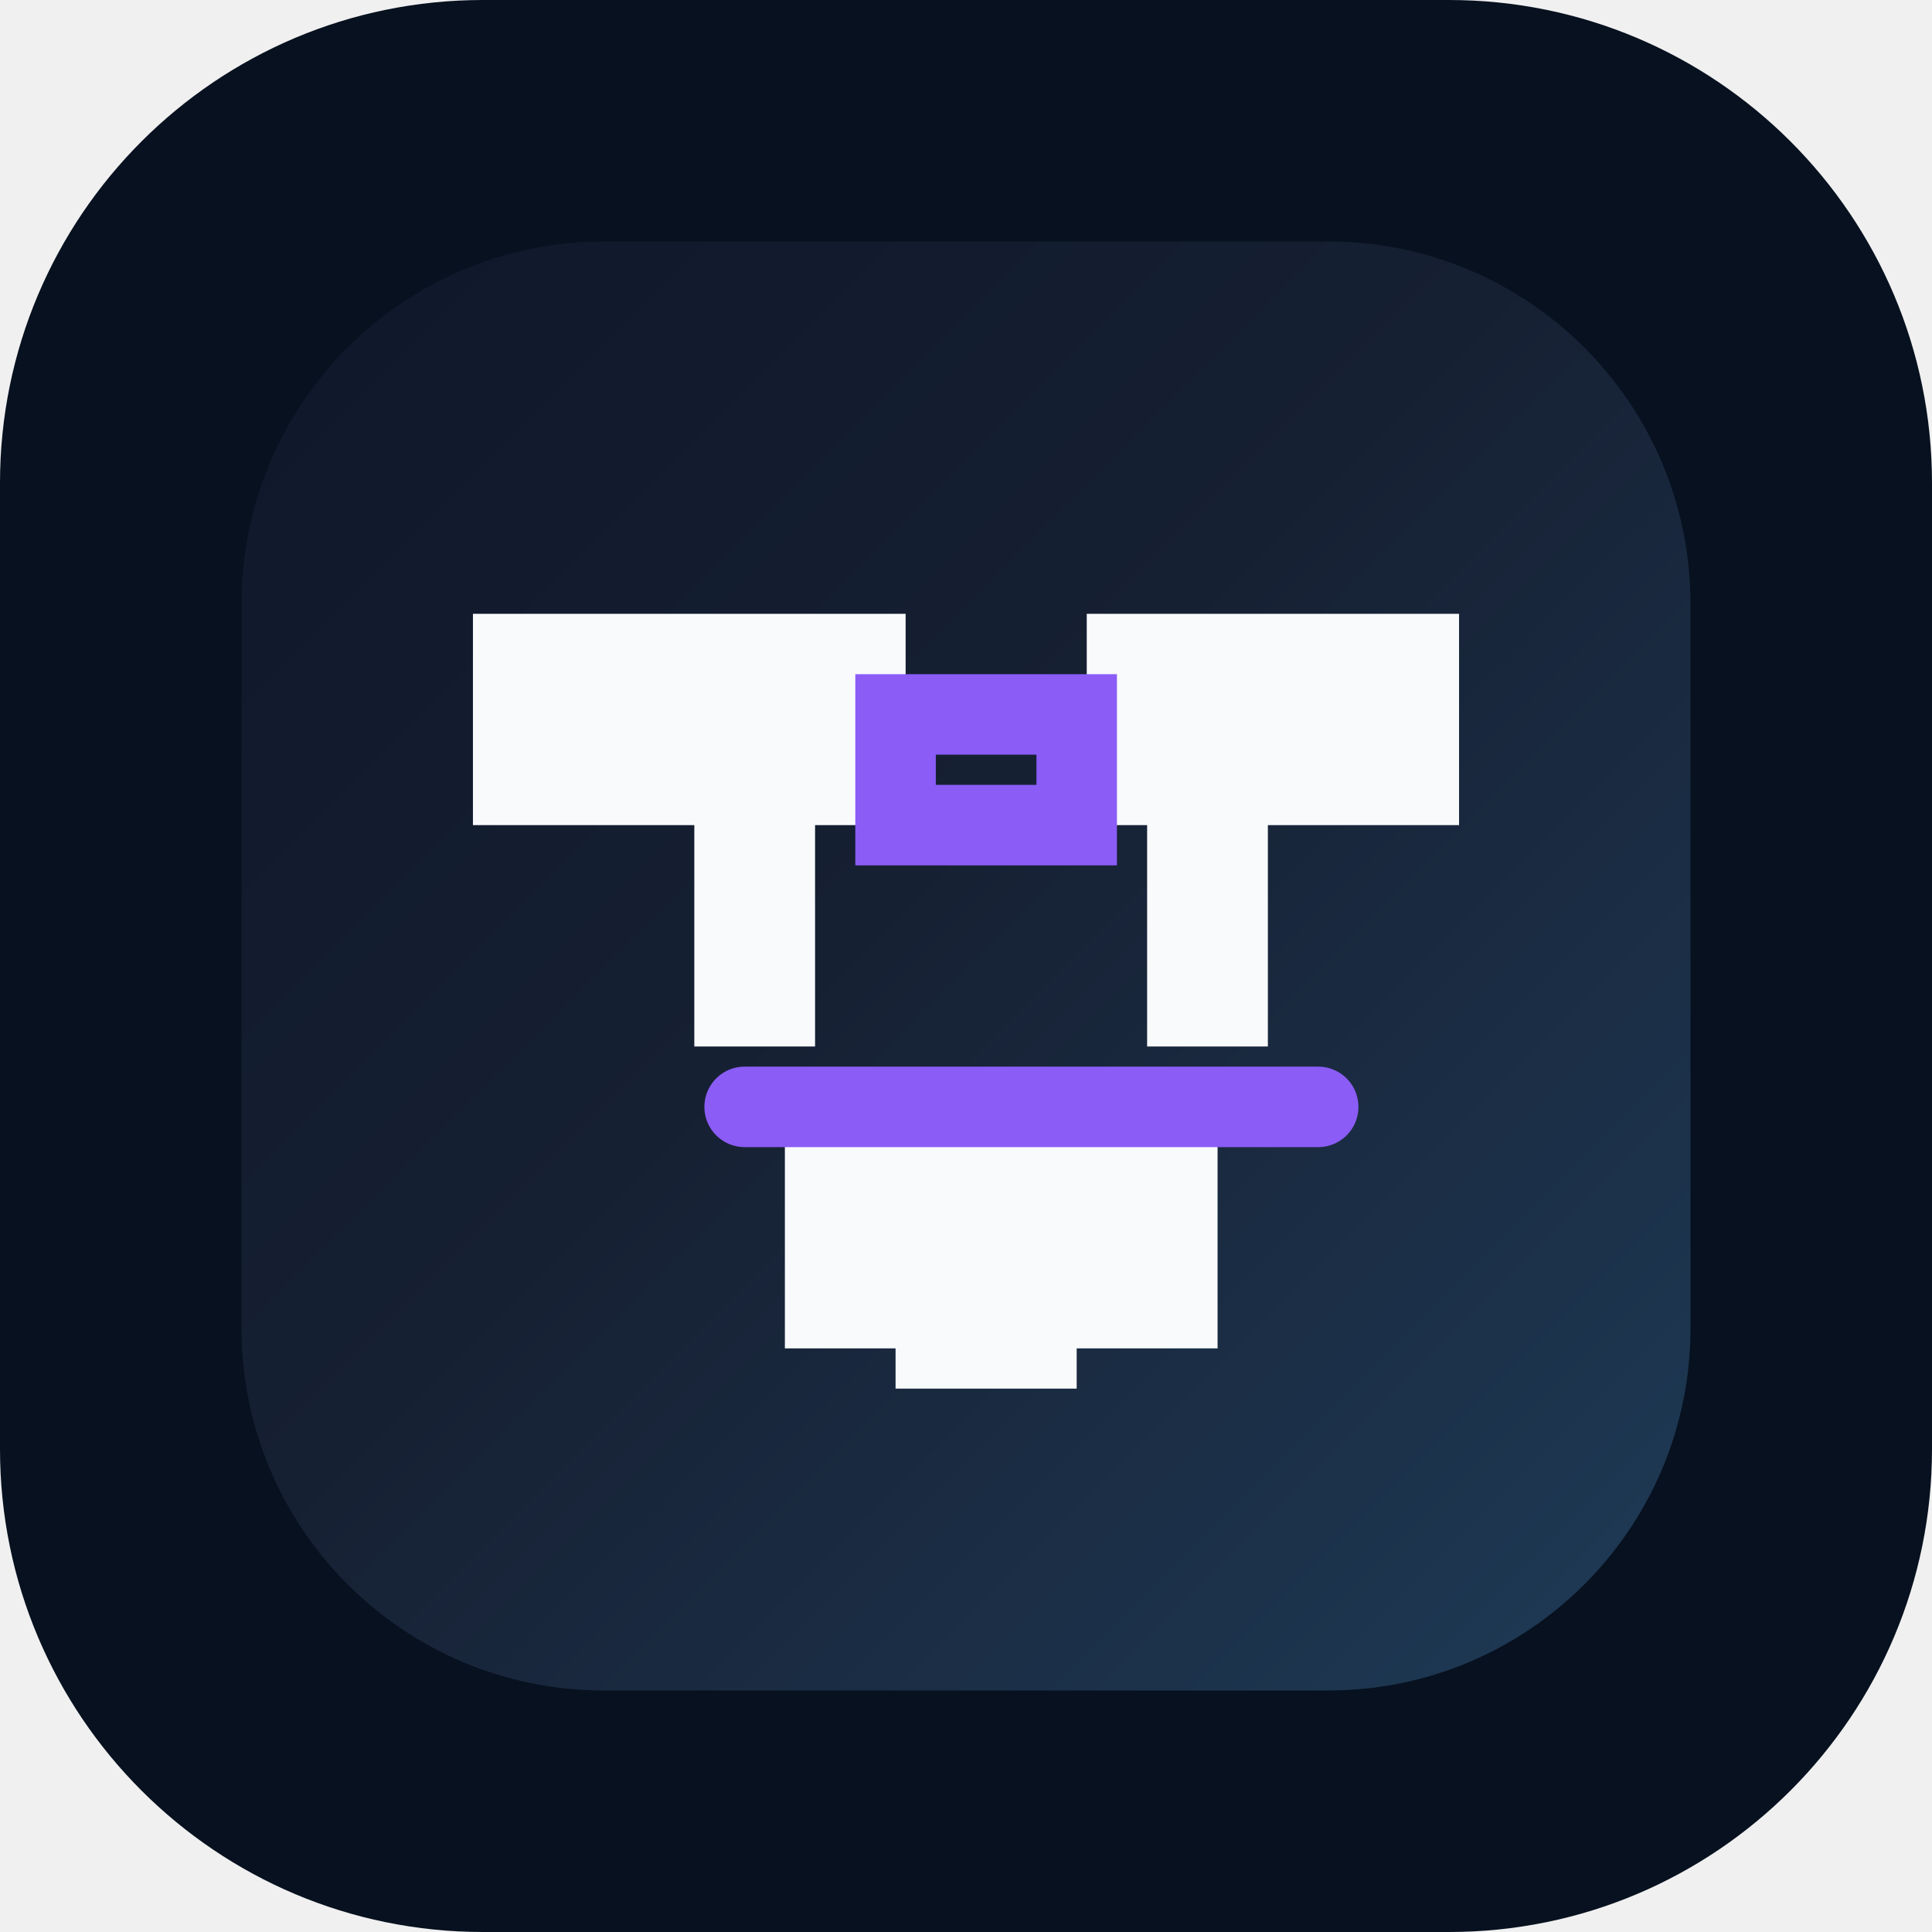
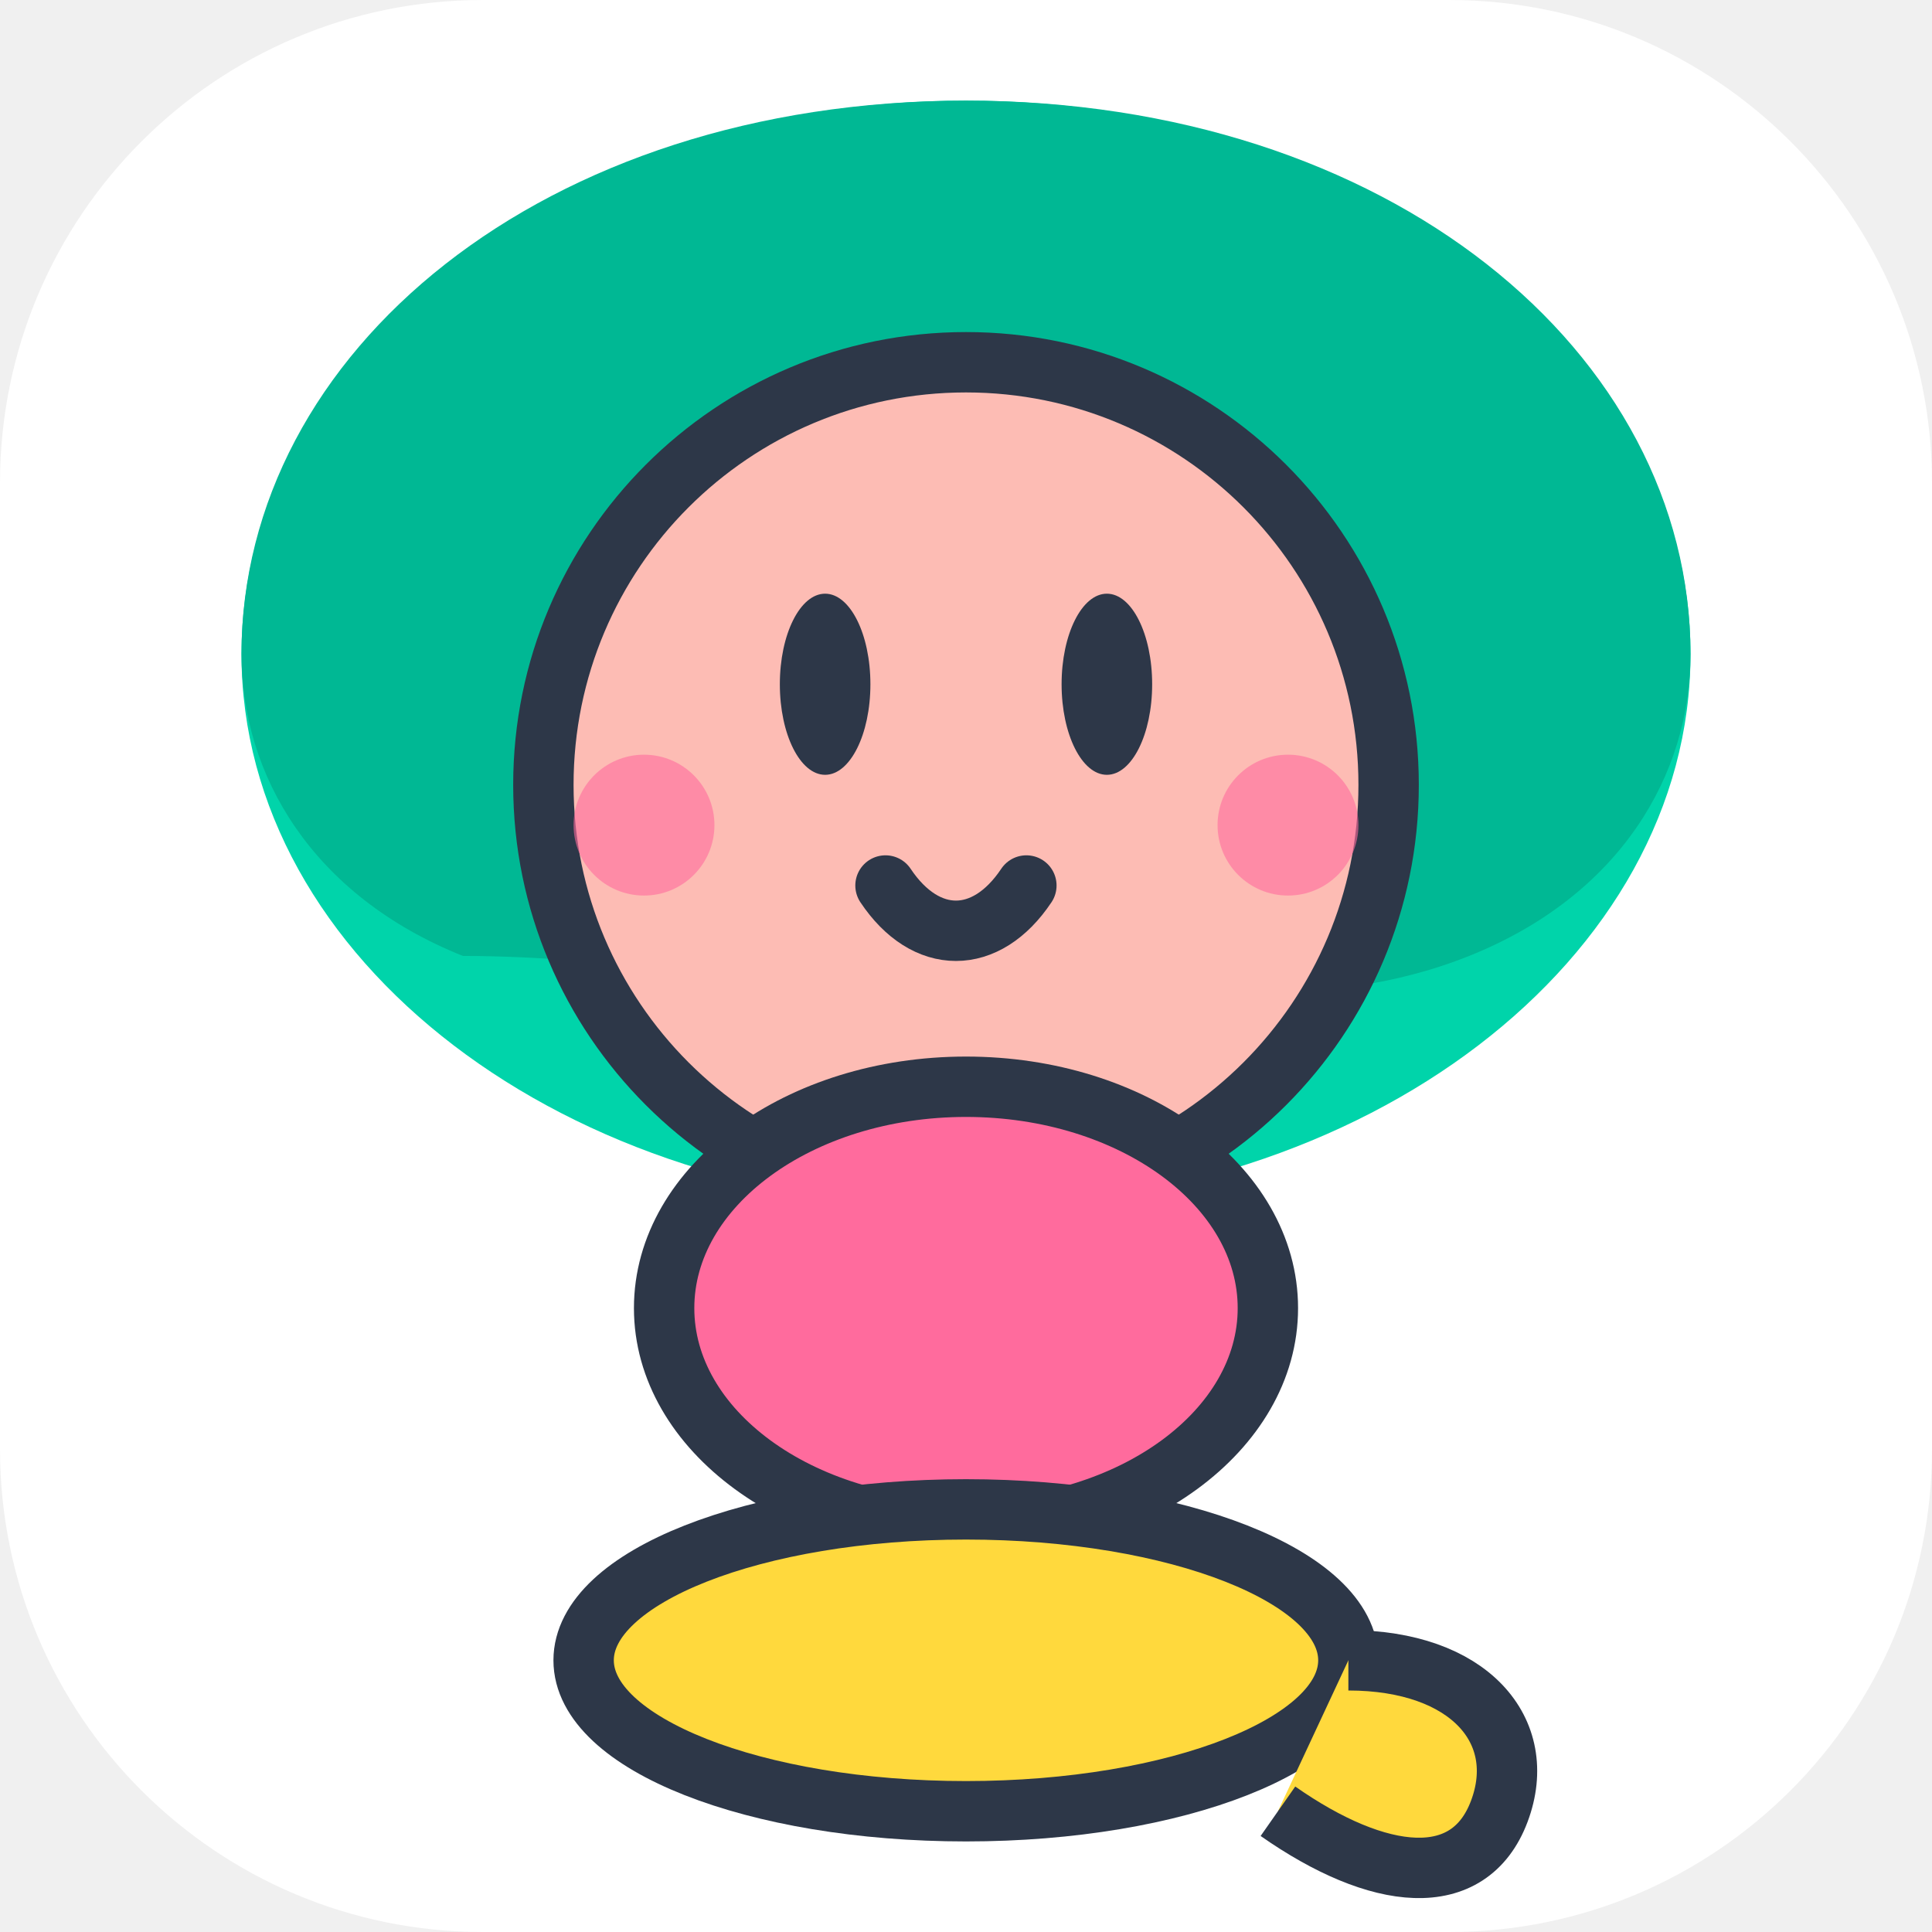
<svg xmlns="http://www.w3.org/2000/svg" viewBox="0 0 192 192" fill="none">
-   <rect width="192" height="192" rx="48" fill="#07111F" />
-   <rect x="24" y="24" width="144" height="144" rx="36" fill="url(#a)" />
-   <path d="M47 61h43v21H47V61Zm61 0h37v21h-37V61Zm-30 52h43v21H78v-21ZM69 80h12v24H69V80Zm45 0h12v24h-12V80Zm-25 47h18v11H89v-11Z" fill="#F8FAFC" />
-   <path d="M89 71h18v11H89V71Zm-15 39h57" stroke="#8B5CF6" stroke-linecap="round" stroke-width="8" />
-   <defs>
-     <linearGradient id="a" x1="24" x2="168" y1="24" y2="168" gradientUnits="userSpaceOnUse">
-       <stop stop-color="#0F172A" />
-       <stop offset=".45" stop-color="#162033" />
-       <stop offset="1" stop-color="#1F3B57" />
-     </linearGradient>
-   </defs>
+   <rect width="192" height="192" rx="48" fill="#FFFFFF" />
+   <ellipse cx="96" cy="65" rx="72" ry="55" fill="#00D4AA" />
+   <path d="M24 65c0-30 30-55 72-55s72 25 72 55c0 12-7 24-22 30-15 6-30 3-50 3s-35-3-50-3c-15-6-22-18-22-30z" fill="#00B894" />
+   <circle cx="96" cy="78" r="42" fill="#FDBCB4" stroke="#2D3748" stroke-width="6" />
+   <ellipse cx="82" cy="68" rx="4.5" ry="9" fill="#2D3748" />
+   <ellipse cx="110" cy="68" rx="4.5" ry="9" fill="#2D3748" />
+   <path d="M88 88c4 6 10 6 14 0" stroke="#2D3748" stroke-width="6" stroke-linecap="round" />
+   <circle cx="64" cy="82" r="7" fill="#FF6B9D" opacity="0.6" />
+   <circle cx="128" cy="82" r="7" fill="#FF6B9D" opacity="0.6" />
+   <ellipse cx="96" cy="130" rx="30" ry="22" fill="#FF6B9D" stroke="#2D3748" stroke-width="6" />
+   <ellipse cx="96" cy="165" rx="38" ry="15" fill="#FFD93D" stroke="#2D3748" stroke-width="6" />
+   <path d="M134 165c12 0 18 7 15 15s-12 7-22 0" fill="#FFD93D" stroke="#2D3748" stroke-width="6" stroke-linejoin="round" />
</svg>
